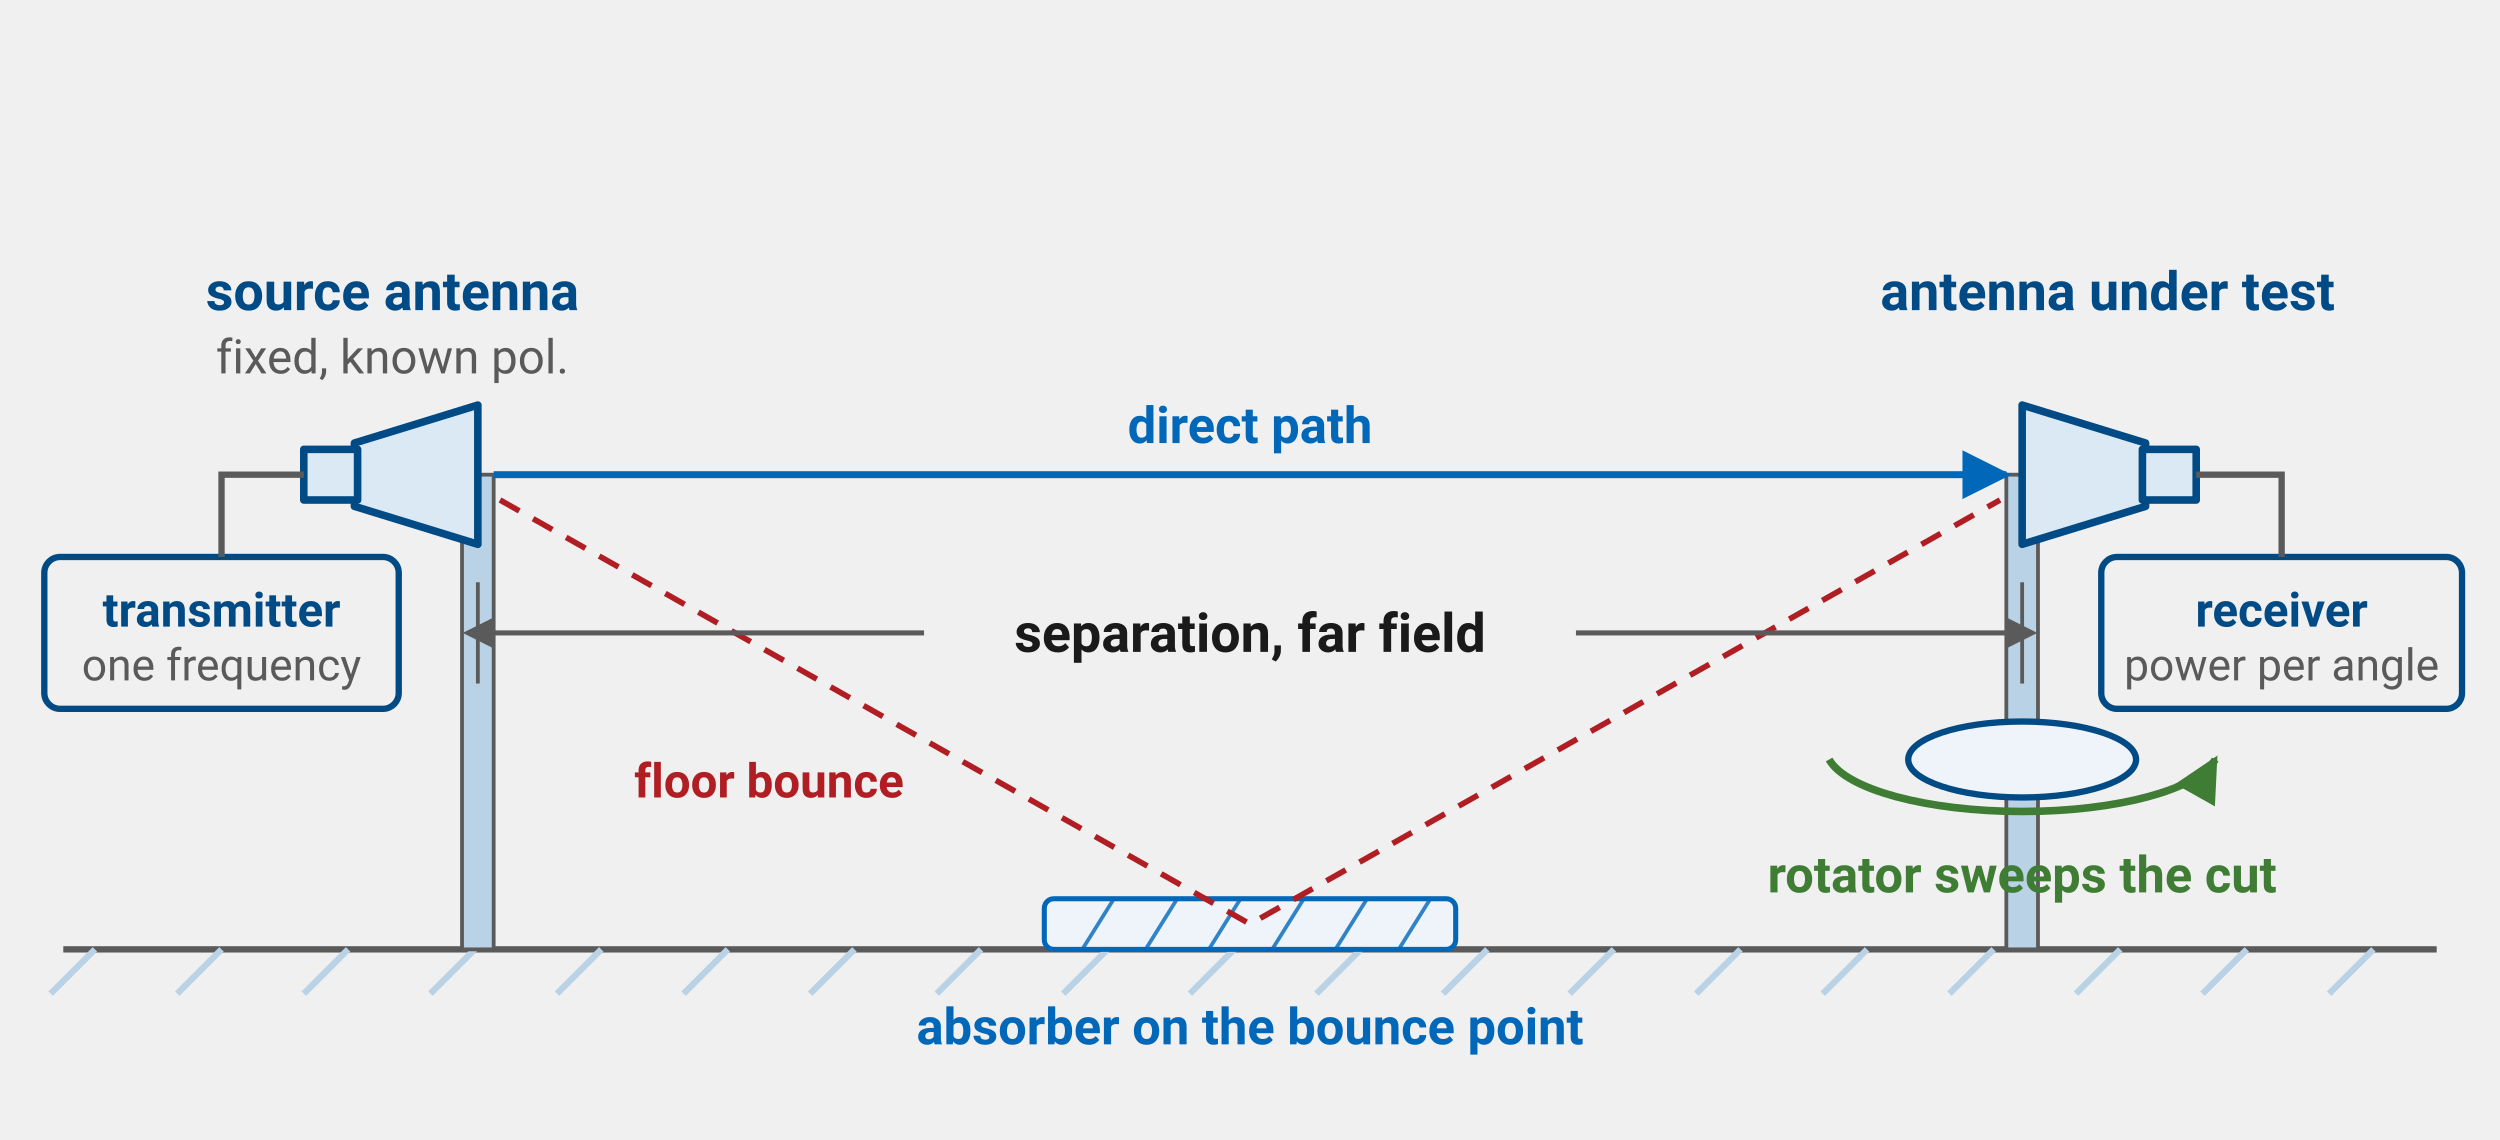
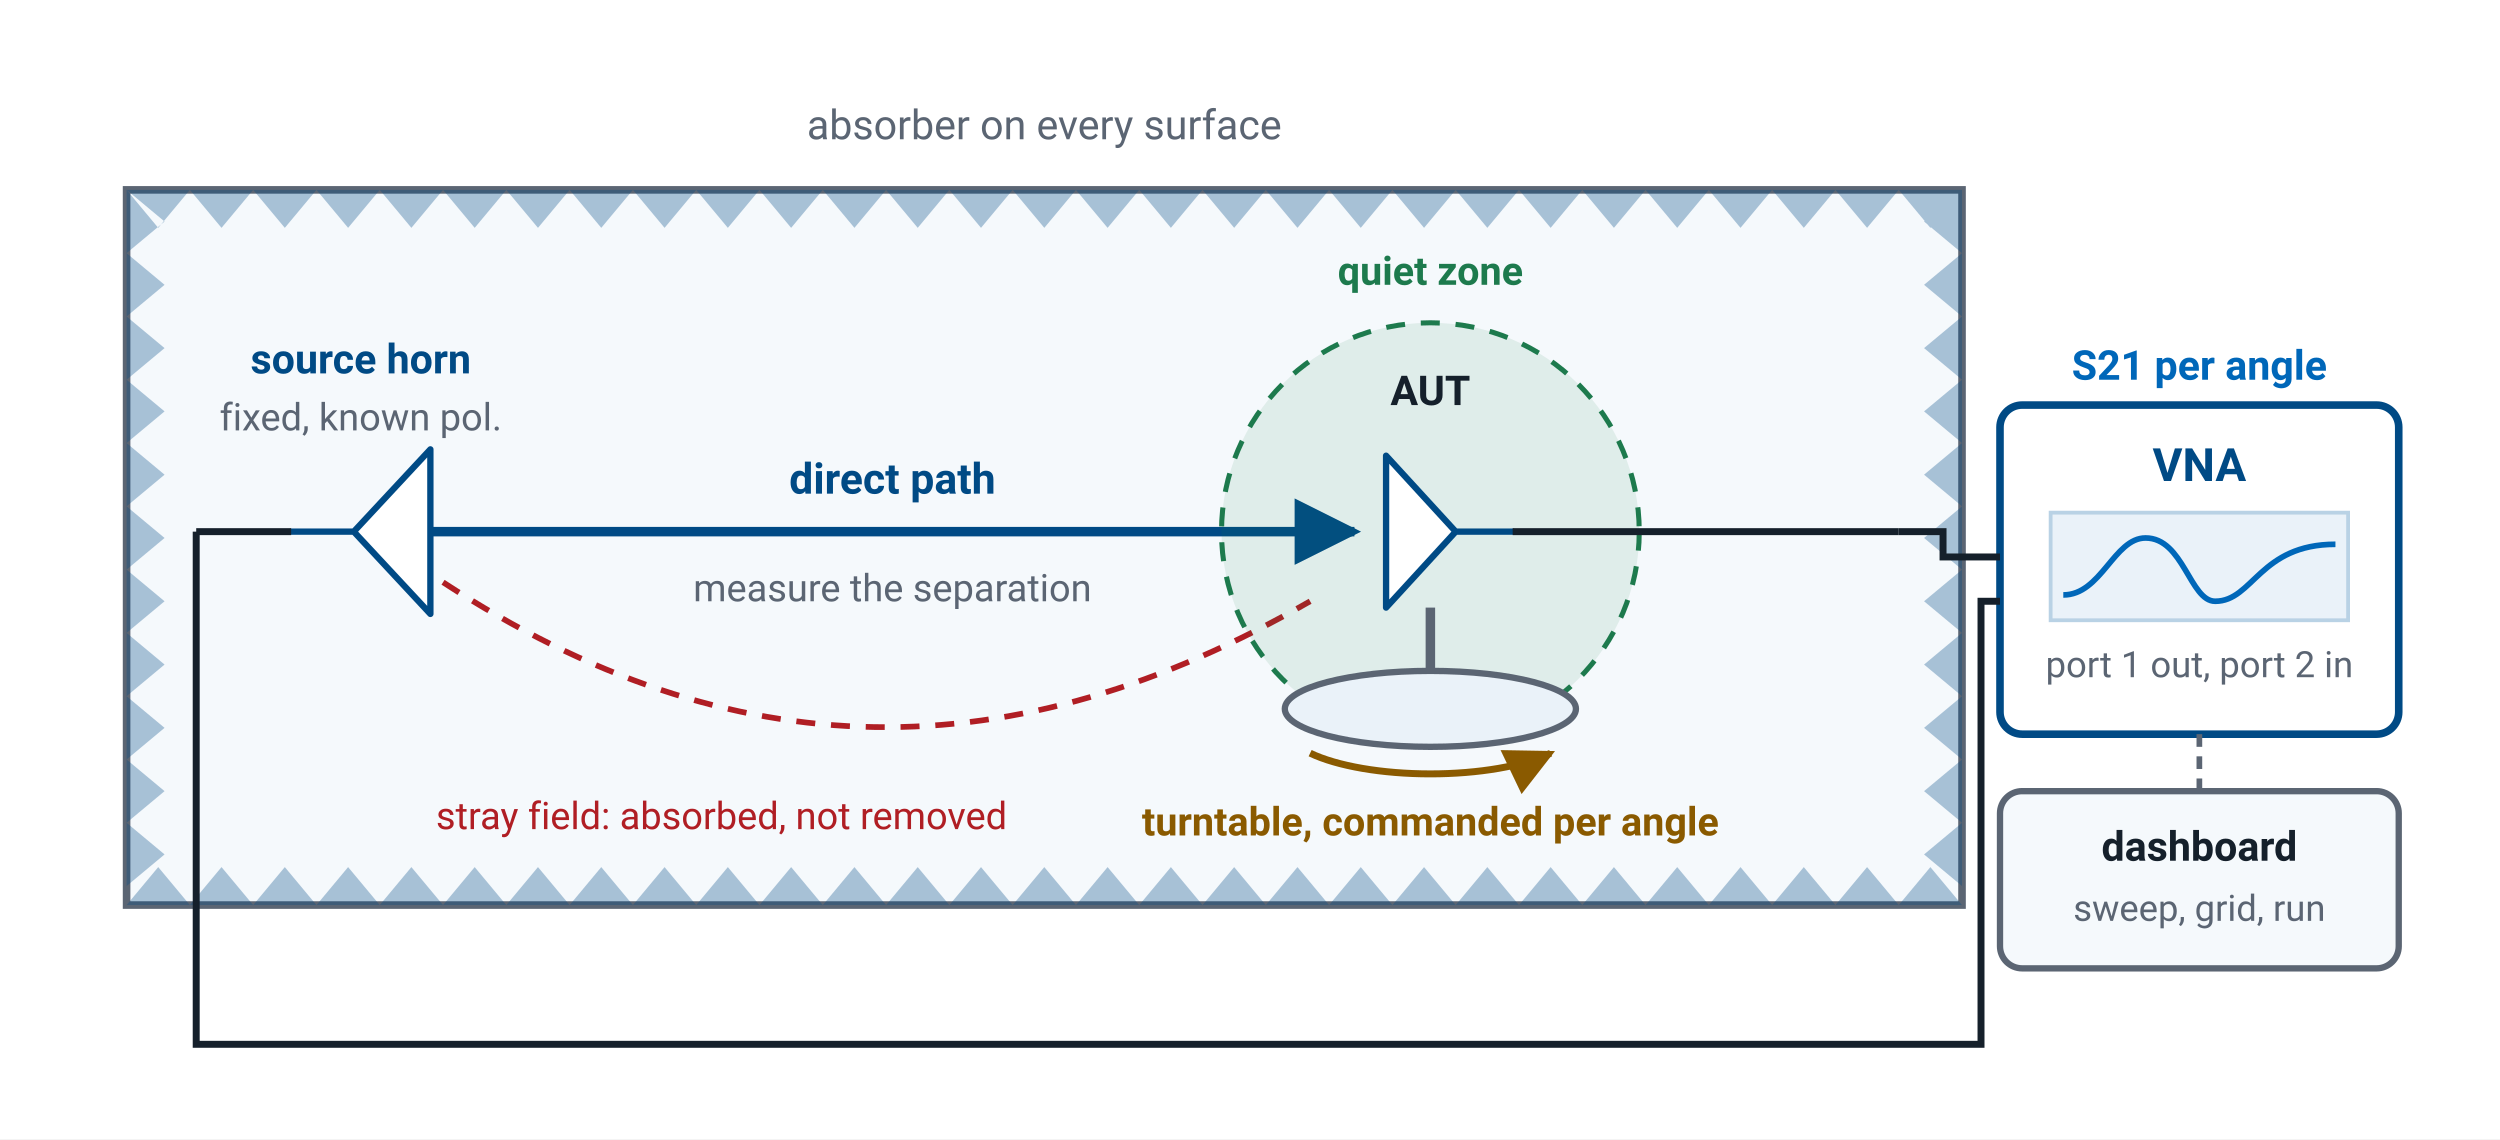
- <svg xmlns="http://www.w3.org/2000/svg" font-family="'Source Sans Pro', 'Segoe UI', Roboto, Helvetica, Arial, sans-serif" viewBox="0 0 790 360" width="790" height="360" role="img" aria-label="A pattern measurement range: a fixed source antenna on the left, the antenna under test on a rotator on the right, the separation between them, and the floor reflection that has to be absorbed">
-   <line x1="20" y1="300" x2="770" y2="300" stroke="#5a5a5a" stroke-width="2" />
-   <g stroke="#b9d2e5" stroke-width="2">
-     <line x1="30" y1="300" x2="16" y2="314" />
-     <line x1="70" y1="300" x2="56" y2="314" />
-     <line x1="110" y1="300" x2="96" y2="314" />
-     <line x1="150" y1="300" x2="136" y2="314" />
-     <line x1="190" y1="300" x2="176" y2="314" />
-     <line x1="230" y1="300" x2="216" y2="314" />
-     <line x1="270" y1="300" x2="256" y2="314" />
-     <line x1="310" y1="300" x2="296" y2="314" />
-     <line x1="350" y1="300" x2="336" y2="314" />
-     <line x1="390" y1="300" x2="376" y2="314" />
-     <line x1="430" y1="300" x2="416" y2="314" />
-     <line x1="470" y1="300" x2="456" y2="314" />
-     <line x1="510" y1="300" x2="496" y2="314" />
-     <line x1="550" y1="300" x2="536" y2="314" />
-     <line x1="590" y1="300" x2="576" y2="314" />
-     <line x1="630" y1="300" x2="616" y2="314" />
-     <line x1="670" y1="300" x2="656" y2="314" />
-     <line x1="710" y1="300" x2="696" y2="314" />
-     <line x1="750" y1="300" x2="736" y2="314" />
-   </g>
-   <rect x="330" y="284" width="130" height="16" rx="3" fill="#eef4fa" stroke="#0067b9" stroke-width="1.6" />
-   <g stroke="#0067b9" stroke-width="1.2" opacity="0.8">
-     <line x1="342" y1="300" x2="352" y2="284" />
-     <line x1="362" y1="300" x2="372" y2="284" />
-     <line x1="382" y1="300" x2="392" y2="284" />
-     <line x1="402" y1="300" x2="412" y2="284" />
-     <line x1="422" y1="300" x2="432" y2="284" />
-     <line x1="442" y1="300" x2="452" y2="284" />
-   </g>
-   <text x="395" y="330" font-size="16" fill="#0067b9" font-weight="700" text-anchor="middle">absorber on the bounce point</text>
-   <rect x="146" y="150" width="10" height="150" fill="#b9d2e5" stroke="#5a5a5a" stroke-width="1.2" />
-   <rect x="634" y="150" width="10" height="150" fill="#b9d2e5" stroke="#5a5a5a" stroke-width="1.2" />
-   <g stroke="#004a85" stroke-width="2.4" fill="#dbe9f5" stroke-linejoin="round">
-     <path d="M 112,140 L 151,128 L 151,172 L 112,160 Z" />
-     <rect x="96" y="142" width="17" height="16" />
-   </g>
-   <text x="124" y="98" font-size="17" font-weight="700" fill="#004a85" text-anchor="middle">source antenna</text>
-   <text x="124" y="118" font-size="15" fill="#5a5a5a" text-anchor="middle">fixed, known pol.</text>
-   <g stroke="#004a85" stroke-width="2.4" fill="#dbe9f5" stroke-linejoin="round">
-     <path d="M 678,140 L 639,128 L 639,172 L 678,160 Z" />
-     <rect x="677" y="142" width="17" height="16" />
-   </g>
-   <text x="666" y="98" font-size="17" font-weight="700" fill="#004a85" text-anchor="middle">antenna under test</text>
-   <ellipse cx="639" cy="240" rx="36" ry="12" fill="#eef4fa" stroke="#004a85" stroke-width="2" />
-   <path d="M 578,240 A 62,20 0 0 0 700,240" fill="none" stroke="#3f7d34" stroke-width="2.4" marker-end="url(#ar)" />
-   <text x="639" y="282" font-size="16" font-weight="700" fill="#3f7d34" text-anchor="middle">rotator sweeps the cut</text>
-   <line x1="156" y1="150" x2="634" y2="150" stroke="#0067b9" stroke-width="2.2" marker-end="url(#ab)" />
-   <text x="395" y="140" font-size="16" font-weight="700" fill="#0067b9" text-anchor="middle">direct path</text>
-   <path d="M 158,158 L 395,292 L 632,158" fill="none" stroke="#b01e24" stroke-width="1.8" stroke-dasharray="7 5" />
-   <text x="243" y="252" font-size="15" font-weight="700" fill="#b01e24" text-anchor="middle">floor bounce</text>
-   <line x1="151" y1="200" x2="292" y2="200" stroke="#5a5a5a" stroke-width="1.6" marker-start="url(#as)" />
-   <line x1="498" y1="200" x2="639" y2="200" stroke="#5a5a5a" stroke-width="1.6" marker-end="url(#as)" />
-   <line x1="151" y1="184" x2="151" y2="216" stroke="#5a5a5a" stroke-width="1.2" />
-   <line x1="639" y1="184" x2="639" y2="216" stroke="#5a5a5a" stroke-width="1.2" />
-   <text x="395" y="206" font-size="17" font-weight="700" fill="#1a1a1a" text-anchor="middle">separation, far field</text>
-   <rect x="14" y="176" width="112" height="48" rx="5" fill="none" stroke="#004a85" stroke-width="2" />
-   <text x="70" y="198" font-size="15" font-weight="700" fill="#004a85" text-anchor="middle">transmitter</text>
-   <text x="70" y="215" font-size="14" fill="#5a5a5a" text-anchor="middle">one frequency</text>
-   <path d="M 96,150 L 70,150 L 70,176" fill="none" stroke="#5a5a5a" stroke-width="2" />
-   <rect x="664" y="176" width="114" height="48" rx="5" fill="none" stroke="#004a85" stroke-width="2" />
-   <text x="721" y="198" font-size="15" font-weight="700" fill="#004a85" text-anchor="middle">receiver</text>
-   <text x="721" y="215" font-size="14" fill="#5a5a5a" text-anchor="middle">power per angle</text>
-   <path d="M 694,150 L 721,150 L 721,176" fill="none" stroke="#5a5a5a" stroke-width="2" />
+ <svg xmlns="http://www.w3.org/2000/svg" font-family="'Source Sans Pro', 'Segoe UI', Roboto, Helvetica, Arial, sans-serif" viewBox="0 0 790 360" width="790" height="360" role="img" aria-label="The chamber range: a room lined with absorber on every surface, a fixed source horn on the left fed from the analyzer's port 1, the antenna under test on a turntable inside the quiet zone and cabled back to port 2, the direct path between them, a stray path absorbed by the lining, and one analyzer outside the chamber driven by the dashboard, recording S21 at every commanded angle.">
  <defs>
-     <marker id="ab" viewBox="0 0 10 10" refX="9" refY="5" markerWidth="7" markerHeight="7" orient="auto-start-reverse">
-       <path d="M 0 0 L 10 5 L 0 10 z" fill="#0067b9" />
+     <marker id="l11-navy" viewBox="0 0 10 10" refX="9" refY="5" markerWidth="7" markerHeight="7" orient="auto-start-reverse">
+       <path d="M0 0 L10 5 L0 10 z" fill="#004a85" />
    </marker>
-     <marker id="as" viewBox="0 0 10 10" refX="5" refY="5" markerWidth="6" markerHeight="6" orient="auto-start-reverse">
-       <path d="M 0 0 L 10 5 L 0 10 z" fill="#5a5a5a" />
-     </marker>
-     <marker id="ar" viewBox="0 0 10 10" refX="9" refY="5" markerWidth="6" markerHeight="6" orient="auto-start-reverse">
-       <path d="M 0 0 L 10 5 L 0 10 z" fill="#3f7d34" />
+     <marker id="l11-amber" viewBox="0 0 10 10" refX="9" refY="5" markerWidth="7" markerHeight="7" orient="auto-start-reverse">
+       <path d="M0 0 L10 5 L0 10 z" fill="#8a5a00" />
    </marker>
  </defs>
+   <rect x="0" y="0" width="790" height="360" fill="#ffffff" />
+   <rect x="40" y="60" width="580" height="226" fill="#f5f9fc" stroke="#5b6573" stroke-width="2.4" />
+   <path d="M 40 60 L 50.0 72 L 60 60 Z M 40 286 L 50.0 274 L 60 286 Z M 60 60 L 70.0 72 L 80 60 Z M 60 286 L 70.0 274 L 80 286 Z M 80 60 L 90.0 72 L 100 60 Z M 80 286 L 90.0 274 L 100 286 Z M 100 60 L 110.0 72 L 120 60 Z M 100 286 L 110.0 274 L 120 286 Z M 120 60 L 130.0 72 L 140 60 Z M 120 286 L 130.0 274 L 140 286 Z M 140 60 L 150.0 72 L 160 60 Z M 140 286 L 150.0 274 L 160 286 Z M 160 60 L 170.0 72 L 180 60 Z M 160 286 L 170.0 274 L 180 286 Z M 180 60 L 190.0 72 L 200 60 Z M 180 286 L 190.0 274 L 200 286 Z M 200 60 L 210.0 72 L 220 60 Z M 200 286 L 210.0 274 L 220 286 Z M 220 60 L 230.0 72 L 240 60 Z M 220 286 L 230.0 274 L 240 286 Z M 240 60 L 250.0 72 L 260 60 Z M 240 286 L 250.0 274 L 260 286 Z M 260 60 L 270.0 72 L 280 60 Z M 260 286 L 270.0 274 L 280 286 Z M 280 60 L 290.0 72 L 300 60 Z M 280 286 L 290.0 274 L 300 286 Z M 300 60 L 310.0 72 L 320 60 Z M 300 286 L 310.0 274 L 320 286 Z M 320 60 L 330.0 72 L 340 60 Z M 320 286 L 330.0 274 L 340 286 Z M 340 60 L 350.0 72 L 360 60 Z M 340 286 L 350.0 274 L 360 286 Z M 360 60 L 370.0 72 L 380 60 Z M 360 286 L 370.0 274 L 380 286 Z M 380 60 L 390.0 72 L 400 60 Z M 380 286 L 390.0 274 L 400 286 Z M 400 60 L 410.0 72 L 420 60 Z M 400 286 L 410.0 274 L 420 286 Z M 420 60 L 430.0 72 L 440 60 Z M 420 286 L 430.0 274 L 440 286 Z M 440 60 L 450.0 72 L 460 60 Z M 440 286 L 450.0 274 L 460 286 Z M 460 60 L 470.0 72 L 480 60 Z M 460 286 L 470.0 274 L 480 286 Z M 480 60 L 490.0 72 L 500 60 Z M 480 286 L 490.0 274 L 500 286 Z M 500 60 L 510.0 72 L 520 60 Z M 500 286 L 510.0 274 L 520 286 Z M 520 60 L 530.0 72 L 540 60 Z M 520 286 L 530.0 274 L 540 286 Z M 540 60 L 550.0 72 L 560 60 Z M 540 286 L 550.0 274 L 560 286 Z M 560 60 L 570.0 72 L 580 60 Z M 560 286 L 570.0 274 L 580 286 Z M 580 60 L 590.0 72 L 600 60 Z M 580 286 L 590.0 274 L 600 286 Z M 600 60 L 610.0 72 L 620 60 Z M 600 286 L 610.0 274 L 620 286 Z M 40 60 L 52 70.0 L 40 80 Z M 620 60 L 608 70.0 L 620 80 Z M 40 80 L 52 90.0 L 40 100 Z M 620 80 L 608 90.0 L 620 100 Z M 40 100 L 52 110.0 L 40 120 Z M 620 100 L 608 110.0 L 620 120 Z M 40 120 L 52 130.0 L 40 140 Z M 620 120 L 608 130.0 L 620 140 Z M 40 140 L 52 150.0 L 40 160 Z M 620 140 L 608 150.0 L 620 160 Z M 40 160 L 52 170.0 L 40 180 Z M 620 160 L 608 170.0 L 620 180 Z M 40 180 L 52 190.0 L 40 200 Z M 620 180 L 608 190.0 L 620 200 Z M 40 200 L 52 210.0 L 40 220 Z M 620 200 L 608 210.0 L 620 220 Z M 40 220 L 52 230.0 L 40 240 Z M 620 220 L 608 230.0 L 620 240 Z M 40 240 L 52 250.0 L 40 260 Z M 620 240 L 608 250.0 L 620 260 Z M 40 260 L 52 270.0 L 40 280 Z M 620 260 L 608 270.0 L 620 280 Z" fill="#004a85" fill-opacity="0.32" stroke="none" />
+   <text x="330" y="44" font-size="13" fill="#5b6573" text-anchor="middle" font-weight="400" font-style="normal">absorber on every surface</text>
+   <line x1="136" y1="168" x2="428" y2="168" stroke="#004a85" stroke-width="3" marker-end="url(#l11-navy)" />
+   <text x="282" y="156" font-size="13.5" fill="#004a85" text-anchor="middle" font-weight="700" font-style="normal">direct path</text>
+   <text x="282" y="190" font-size="12" fill="#5b6573" text-anchor="middle" font-weight="400" font-style="normal">measure the separation</text>
+   <path d="M 140 184 C 232 244 320 244 414 190" fill="none" stroke="#b01e24" stroke-width="1.8" stroke-dasharray="6 5" />
+   <text x="228" y="262" font-size="12" fill="#b01e24" text-anchor="middle" font-weight="400" font-style="normal">stray field: absorbed, not removed</text>
+   <path d="M 92 168 L 111.8 168 L 136 142.0 L 136 194.0 L 111.8 168 Z" fill="#ffffff" stroke="#004a85" stroke-width="2" stroke-linejoin="round" />
+   <text x="114" y="118" font-size="13" fill="#004a85" text-anchor="middle" font-weight="600" font-style="normal">source horn</text>
+   <text x="114" y="136" font-size="12" fill="#5b6573" text-anchor="middle" font-weight="400" font-style="normal">fixed, known pol.</text>
+   <line x1="92" y1="168" x2="62" y2="168" stroke="#15202b" stroke-width="2.2" />
+   <circle cx="452" cy="168" r="66" fill="#1d7a4d" fill-opacity="0.10" stroke="#1d7a4d" stroke-width="1.6" stroke-dasharray="6 5" />
+   <text x="452" y="90" font-size="12.5" fill="#1d7a4d" text-anchor="middle" font-weight="600" font-style="normal">quiet zone</text>
+   <path d="M 478 168 L 460.0 168 L 438 144.0 L 438 192.0 L 460.0 168 Z" fill="#ffffff" stroke="#004a85" stroke-width="2" stroke-linejoin="round" />
+   <text x="452" y="128" font-size="13" fill="#15202b" text-anchor="middle" font-weight="600" font-style="normal">AUT</text>
+   <line x1="452" y1="192" x2="452" y2="220" stroke="#5b6573" stroke-width="3" />
+   <ellipse cx="452" cy="224" rx="46" ry="12" fill="#eaf2f9" stroke="#5b6573" stroke-width="2" />
+   <path d="M 414 238 A 46 15 0 0 0 490 238" fill="none" stroke="#8a5a00" stroke-width="2.2" marker-end="url(#l11-amber)" />
+   <text x="452" y="264" font-size="12.5" fill="#8a5a00" text-anchor="middle" font-weight="600" font-style="normal">turntable, commanded per angle</text>
+   <line x1="478" y1="168" x2="600" y2="168" stroke="#15202b" stroke-width="2.2" />
+   <rect x="632" y="128" width="126" height="104" rx="7" fill="#ffffff" stroke="#004a85" stroke-width="2.4" />
+   <text x="695" y="152" font-size="14.5" fill="#004a85" text-anchor="middle" font-weight="700" font-style="normal">VNA</text>
+   <rect x="648" y="162" width="94" height="34" fill="#eaf2f9" stroke="#b9d2e5" stroke-width="1.2" />
+   <path d="M 652 188 C 664 188 668 170 678 170 C 690 170 692 190 700 190 C 712 190 714 172 738 172" fill="none" stroke="#0067b9" stroke-width="1.8" />
+   <text x="695" y="214" font-size="11.5" fill="#5b6573" text-anchor="middle" font-weight="400" font-style="normal">port 1 out, port 2 in</text>
+   <path d="M 632 176 L 614 176 L 614 168 L 600 168" fill="none" stroke="#15202b" stroke-width="2.2" />
+   <path d="M 632 190 L 626 190 L 626 330 L 62 330 L 62 168" fill="none" stroke="#15202b" stroke-width="2.2" />
+   <rect x="632" y="250" width="126" height="56" rx="7" fill="#f5f9fc" stroke="#5b6573" stroke-width="2" />
+   <text x="695" y="272" font-size="13" fill="#15202b" text-anchor="middle" font-weight="600" font-style="normal">dashboard</text>
+   <text x="695" y="291" font-size="11.5" fill="#5b6573" text-anchor="middle" font-weight="400" font-style="normal">sweep, grid, run</text>
+   <line x1="695" y1="232" x2="695" y2="250" stroke="#5b6573" stroke-width="1.8" stroke-dasharray="4 3" />
+   <text x="695" y="120" font-size="13" fill="#0067b9" text-anchor="middle" font-weight="600" font-style="normal">S21 per angle</text>
</svg>
